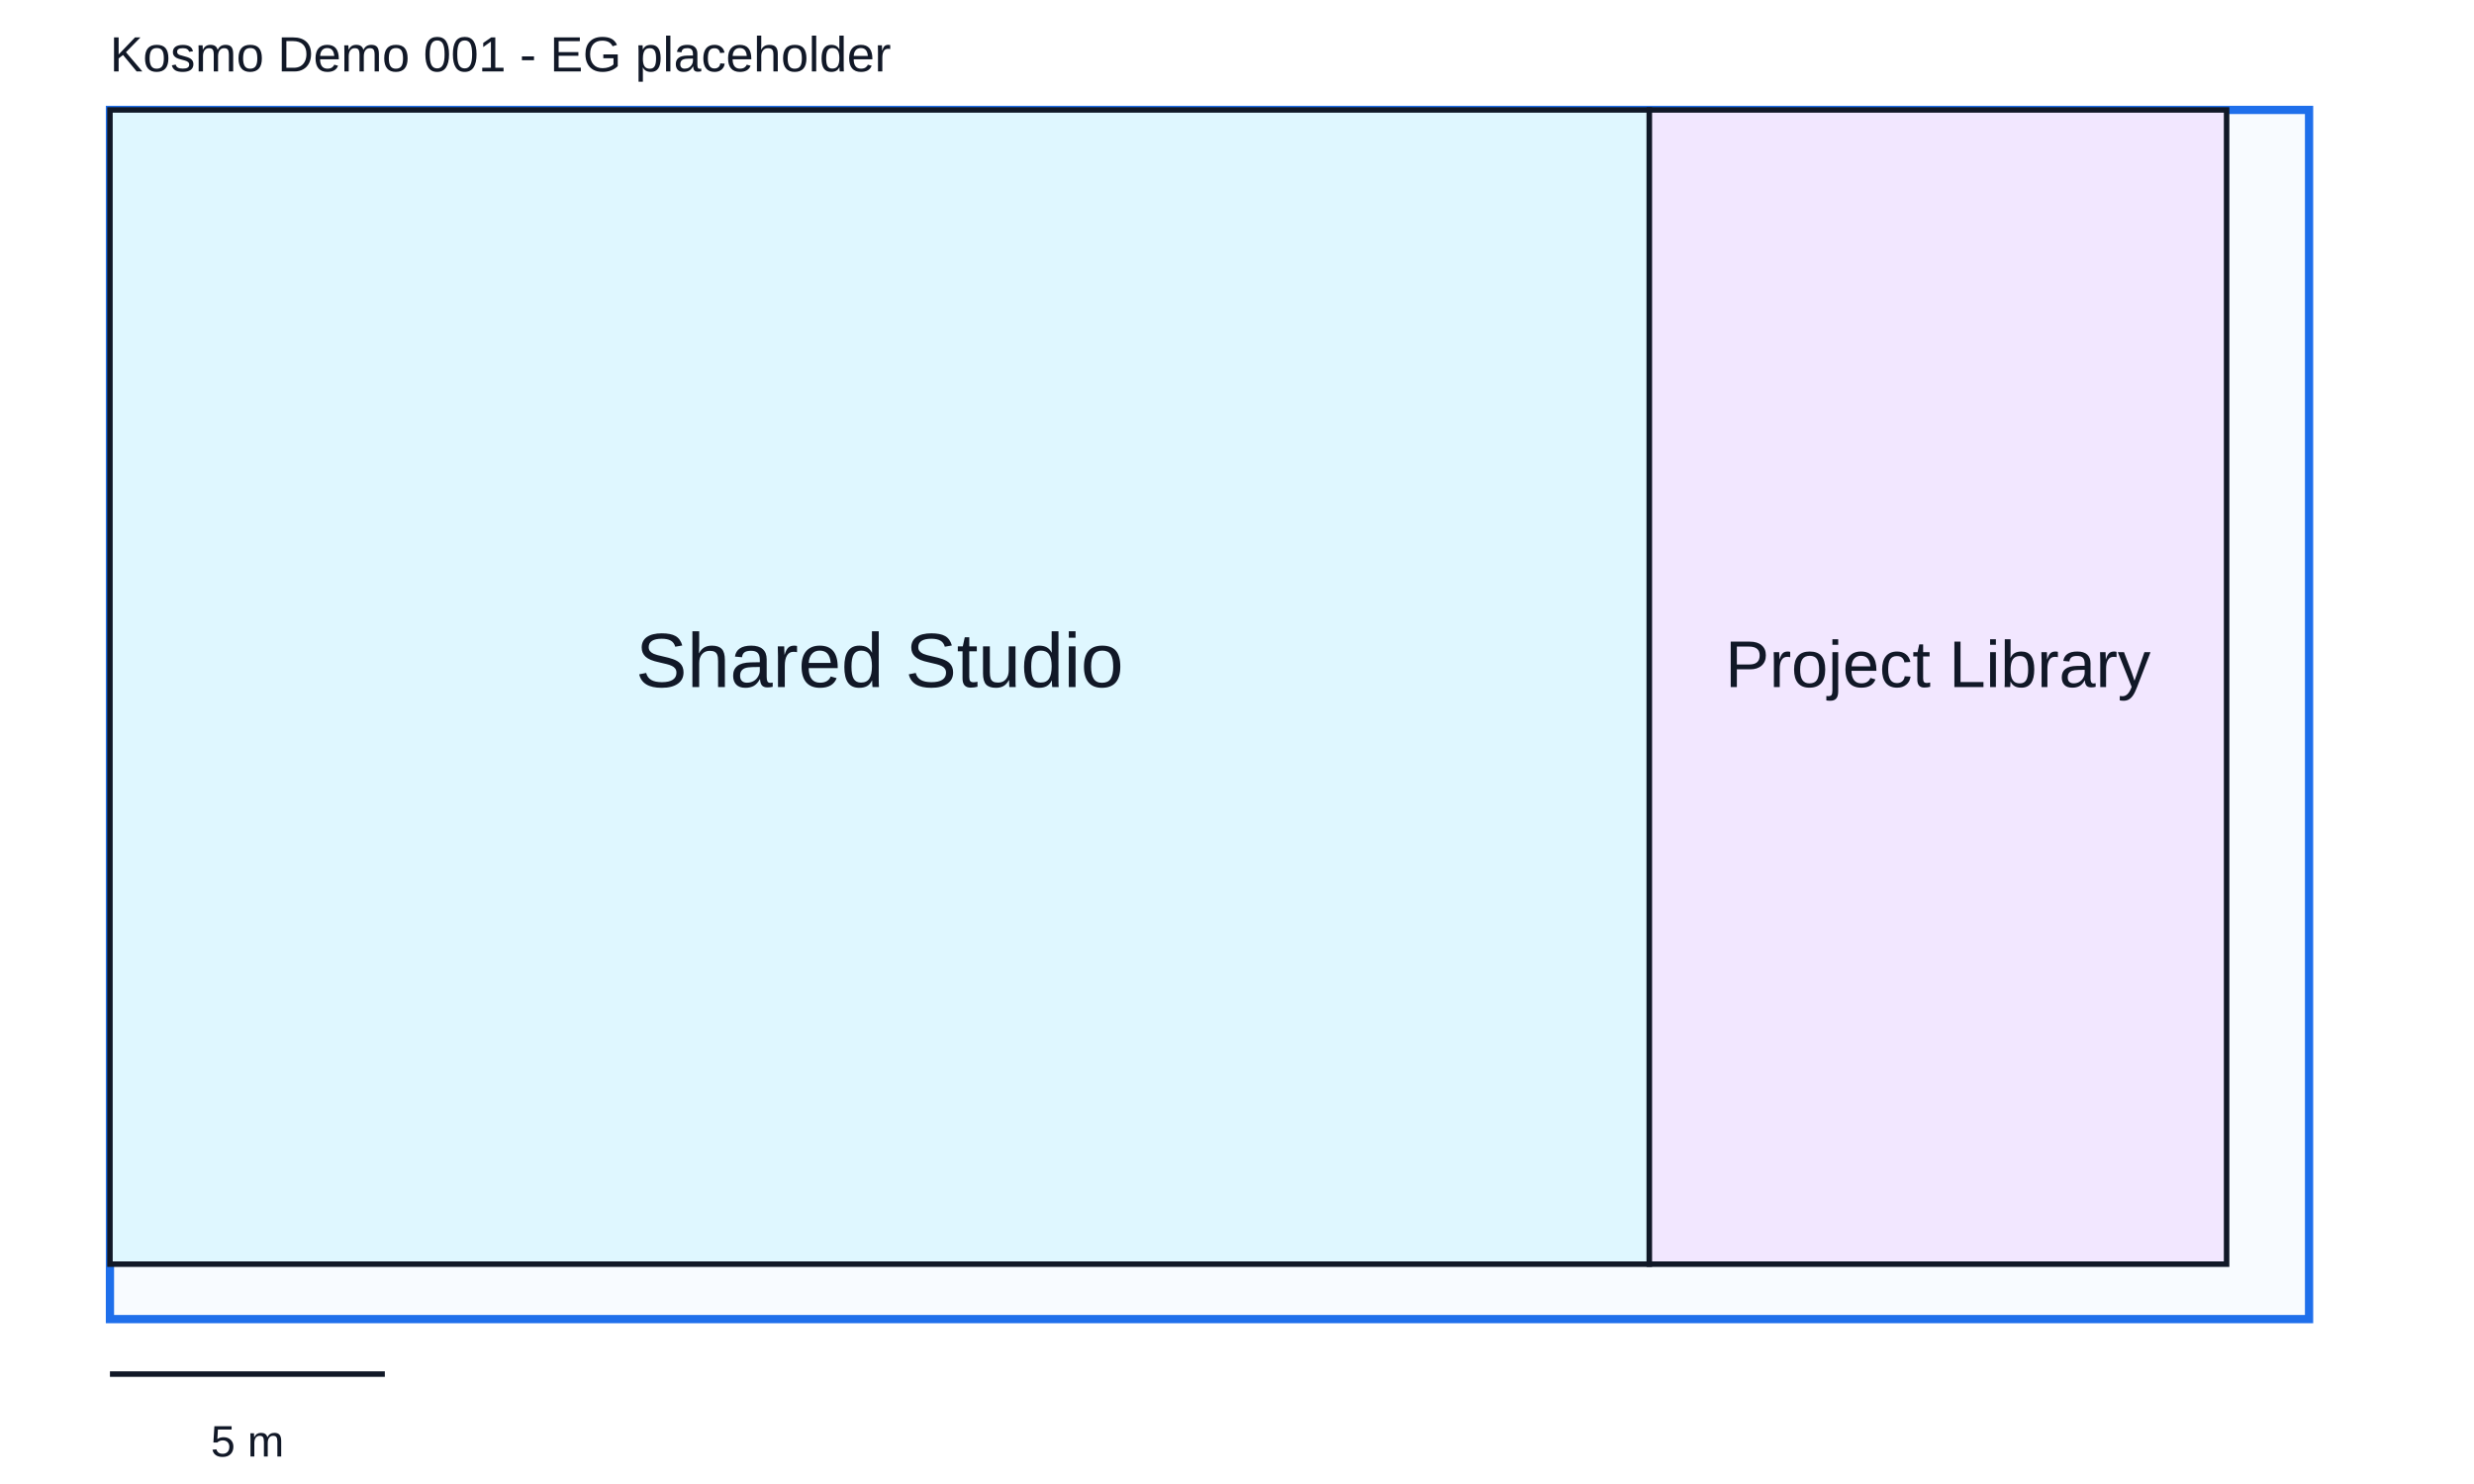
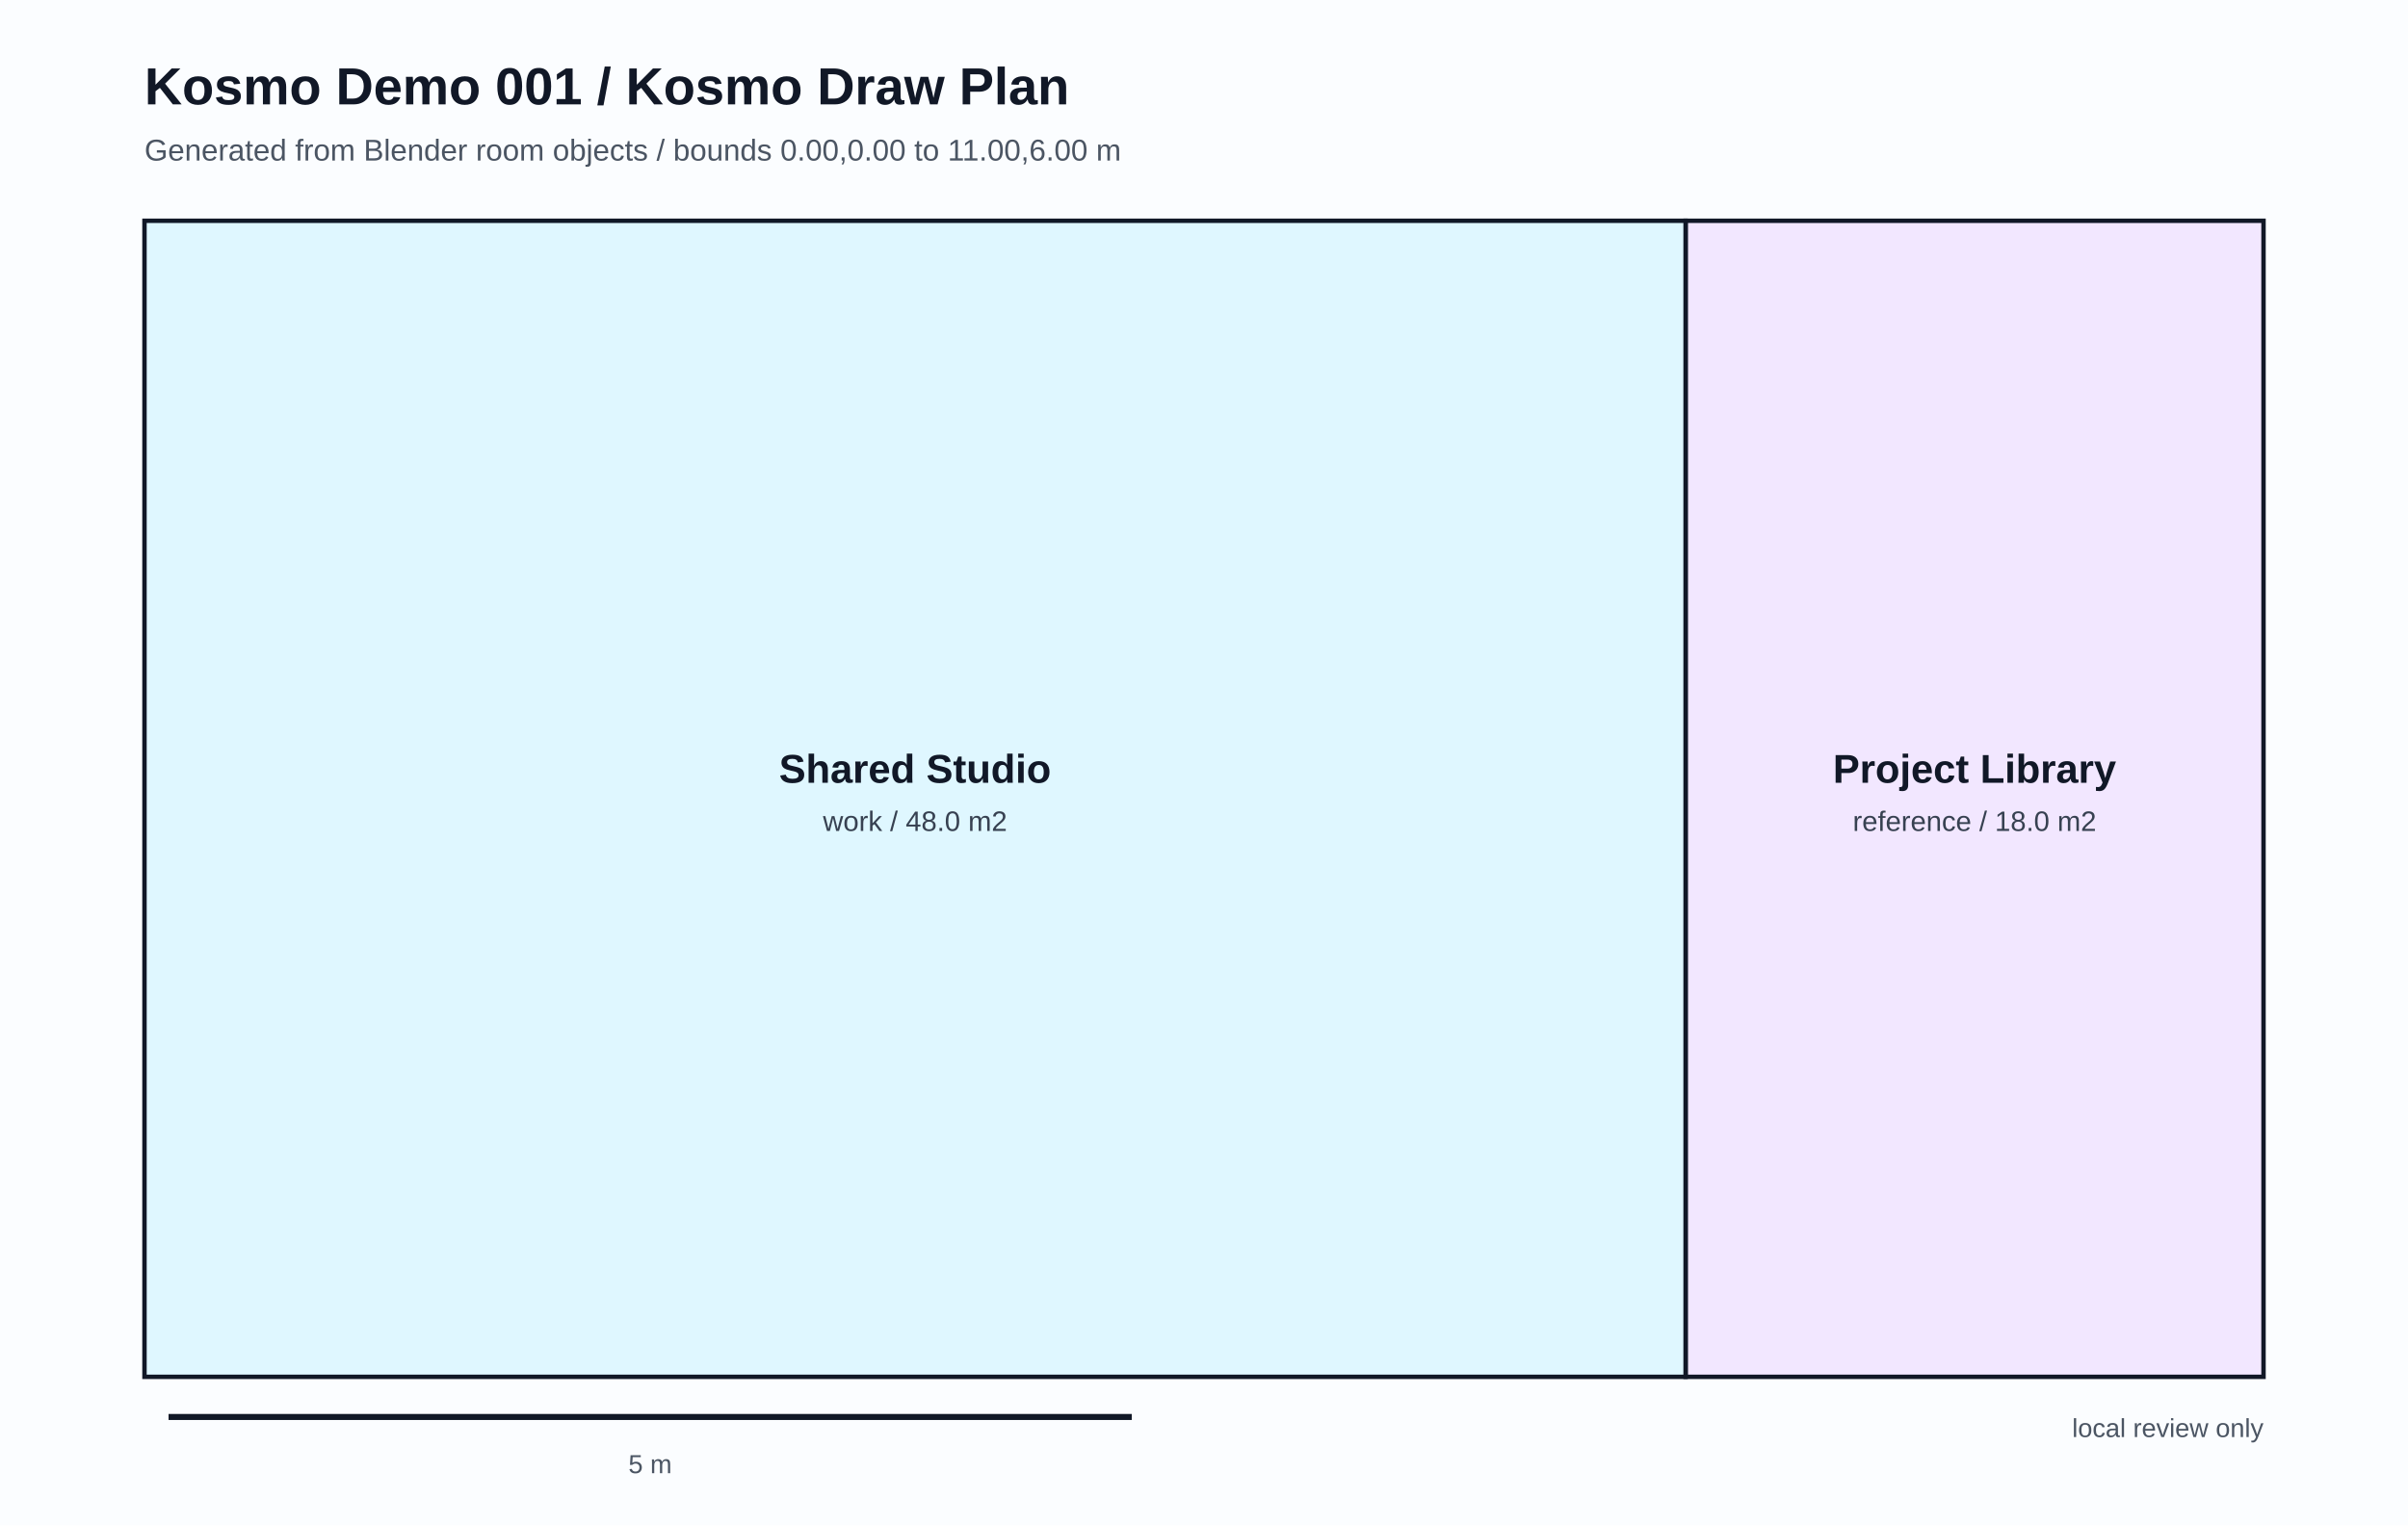
- <svg xmlns="http://www.w3.org/2000/svg" width="900" height="540" viewBox="-40 -40 900 540" role="img" aria-label="Kosmo Demo 001 placeholder ground floor plan">
-   <rect x="0" y="0" width="800" height="440" fill="#f8fbff" stroke="#1f6feb" stroke-width="3" />
-   <rect x="0" y="0" width="560" height="420" fill="#dff7ff" stroke="#111827" stroke-width="2" />
-   <rect x="560" y="0" width="210" height="420" fill="#f2e7ff" stroke="#111827" stroke-width="2" />
-   <text x="280" y="210" text-anchor="middle" font-family="Arial, sans-serif" font-size="28" fill="#111827">Shared Studio</text>
-   <text x="665" y="210" text-anchor="middle" font-family="Arial, sans-serif" font-size="24" fill="#111827">Project Library</text>
-   <text x="0" y="-14" font-family="Arial, sans-serif" font-size="18" fill="#111827">Kosmo Demo 001 - EG placeholder</text>
-   <line x1="0" y1="460" x2="100" y2="460" stroke="#111827" stroke-width="2" />
-   <text x="50" y="490" text-anchor="middle" font-family="Arial, sans-serif" font-size="16" fill="#111827">5 m</text>
+ <svg xmlns="http://www.w3.org/2000/svg" width="1200" height="760" viewBox="0 0 1200 760" role="img" aria-label="Kosmo Demo 001 Kosmo Draw generated ground floor plan" data-kosmo-export="draw-plan" data-kosmo-project="kosmo-demo-001">
+   <style>
+     .title{font-family:Arial,sans-serif;font-size:26px;font-weight:700;fill:#111827}
+     .subtitle{font-family:Arial,sans-serif;font-size:15px;fill:#4b5563}
+     .room-label{font-family:Arial,sans-serif;font-size:20px;font-weight:700;fill:#111827}
+     .room-meta{font-family:Arial,sans-serif;font-size:14px;fill:#374151}
+     .small{font-family:Arial,sans-serif;font-size:13px;fill:#4b5563}
+   </style>
+   <rect x="0" y="0" width="1200" height="760" fill="#fbfdff" />
+   <text x="72" y="52" class="title">Kosmo Demo 001 / Kosmo Draw Plan</text>
+   <text x="72" y="80" class="subtitle">Generated from Blender room objects / bounds 0.00,0.00 to 11.00,6.00 m</text>
+   <g data-room-id="room-library" data-story-id="level-00">
+     <polygon points="840.00,686.00 1128.00,686.00 1128.00,110.00 840.00,110.00" fill="#f2e7ff" stroke="#111827" stroke-width="2.2" />
+     <text x="984.00" y="390.00" text-anchor="middle" class="room-label">Project Library</text>
+     <text x="984.00" y="414.00" text-anchor="middle" class="room-meta">reference / 18.0 m2</text>
+   </g>
+   <g data-room-id="room-studio" data-story-id="level-00">
+     <polygon points="72.00,686.00 840.00,686.00 840.00,110.00 72.00,110.00" fill="#dff7ff" stroke="#111827" stroke-width="2.2" />
+     <text x="456.00" y="390.00" text-anchor="middle" class="room-label">Shared Studio</text>
+     <text x="456.00" y="414.00" text-anchor="middle" class="room-meta">work / 48.0 m2</text>
+   </g>
+   <line x1="84.00" y1="706.00" x2="564.00" y2="706.00" stroke="#111827" stroke-width="3" />
+   <text x="324.00" y="734.00" text-anchor="middle" class="small">5 m</text>
+   <text x="1128" y="716" text-anchor="end" class="small">local review only</text>
</svg>
